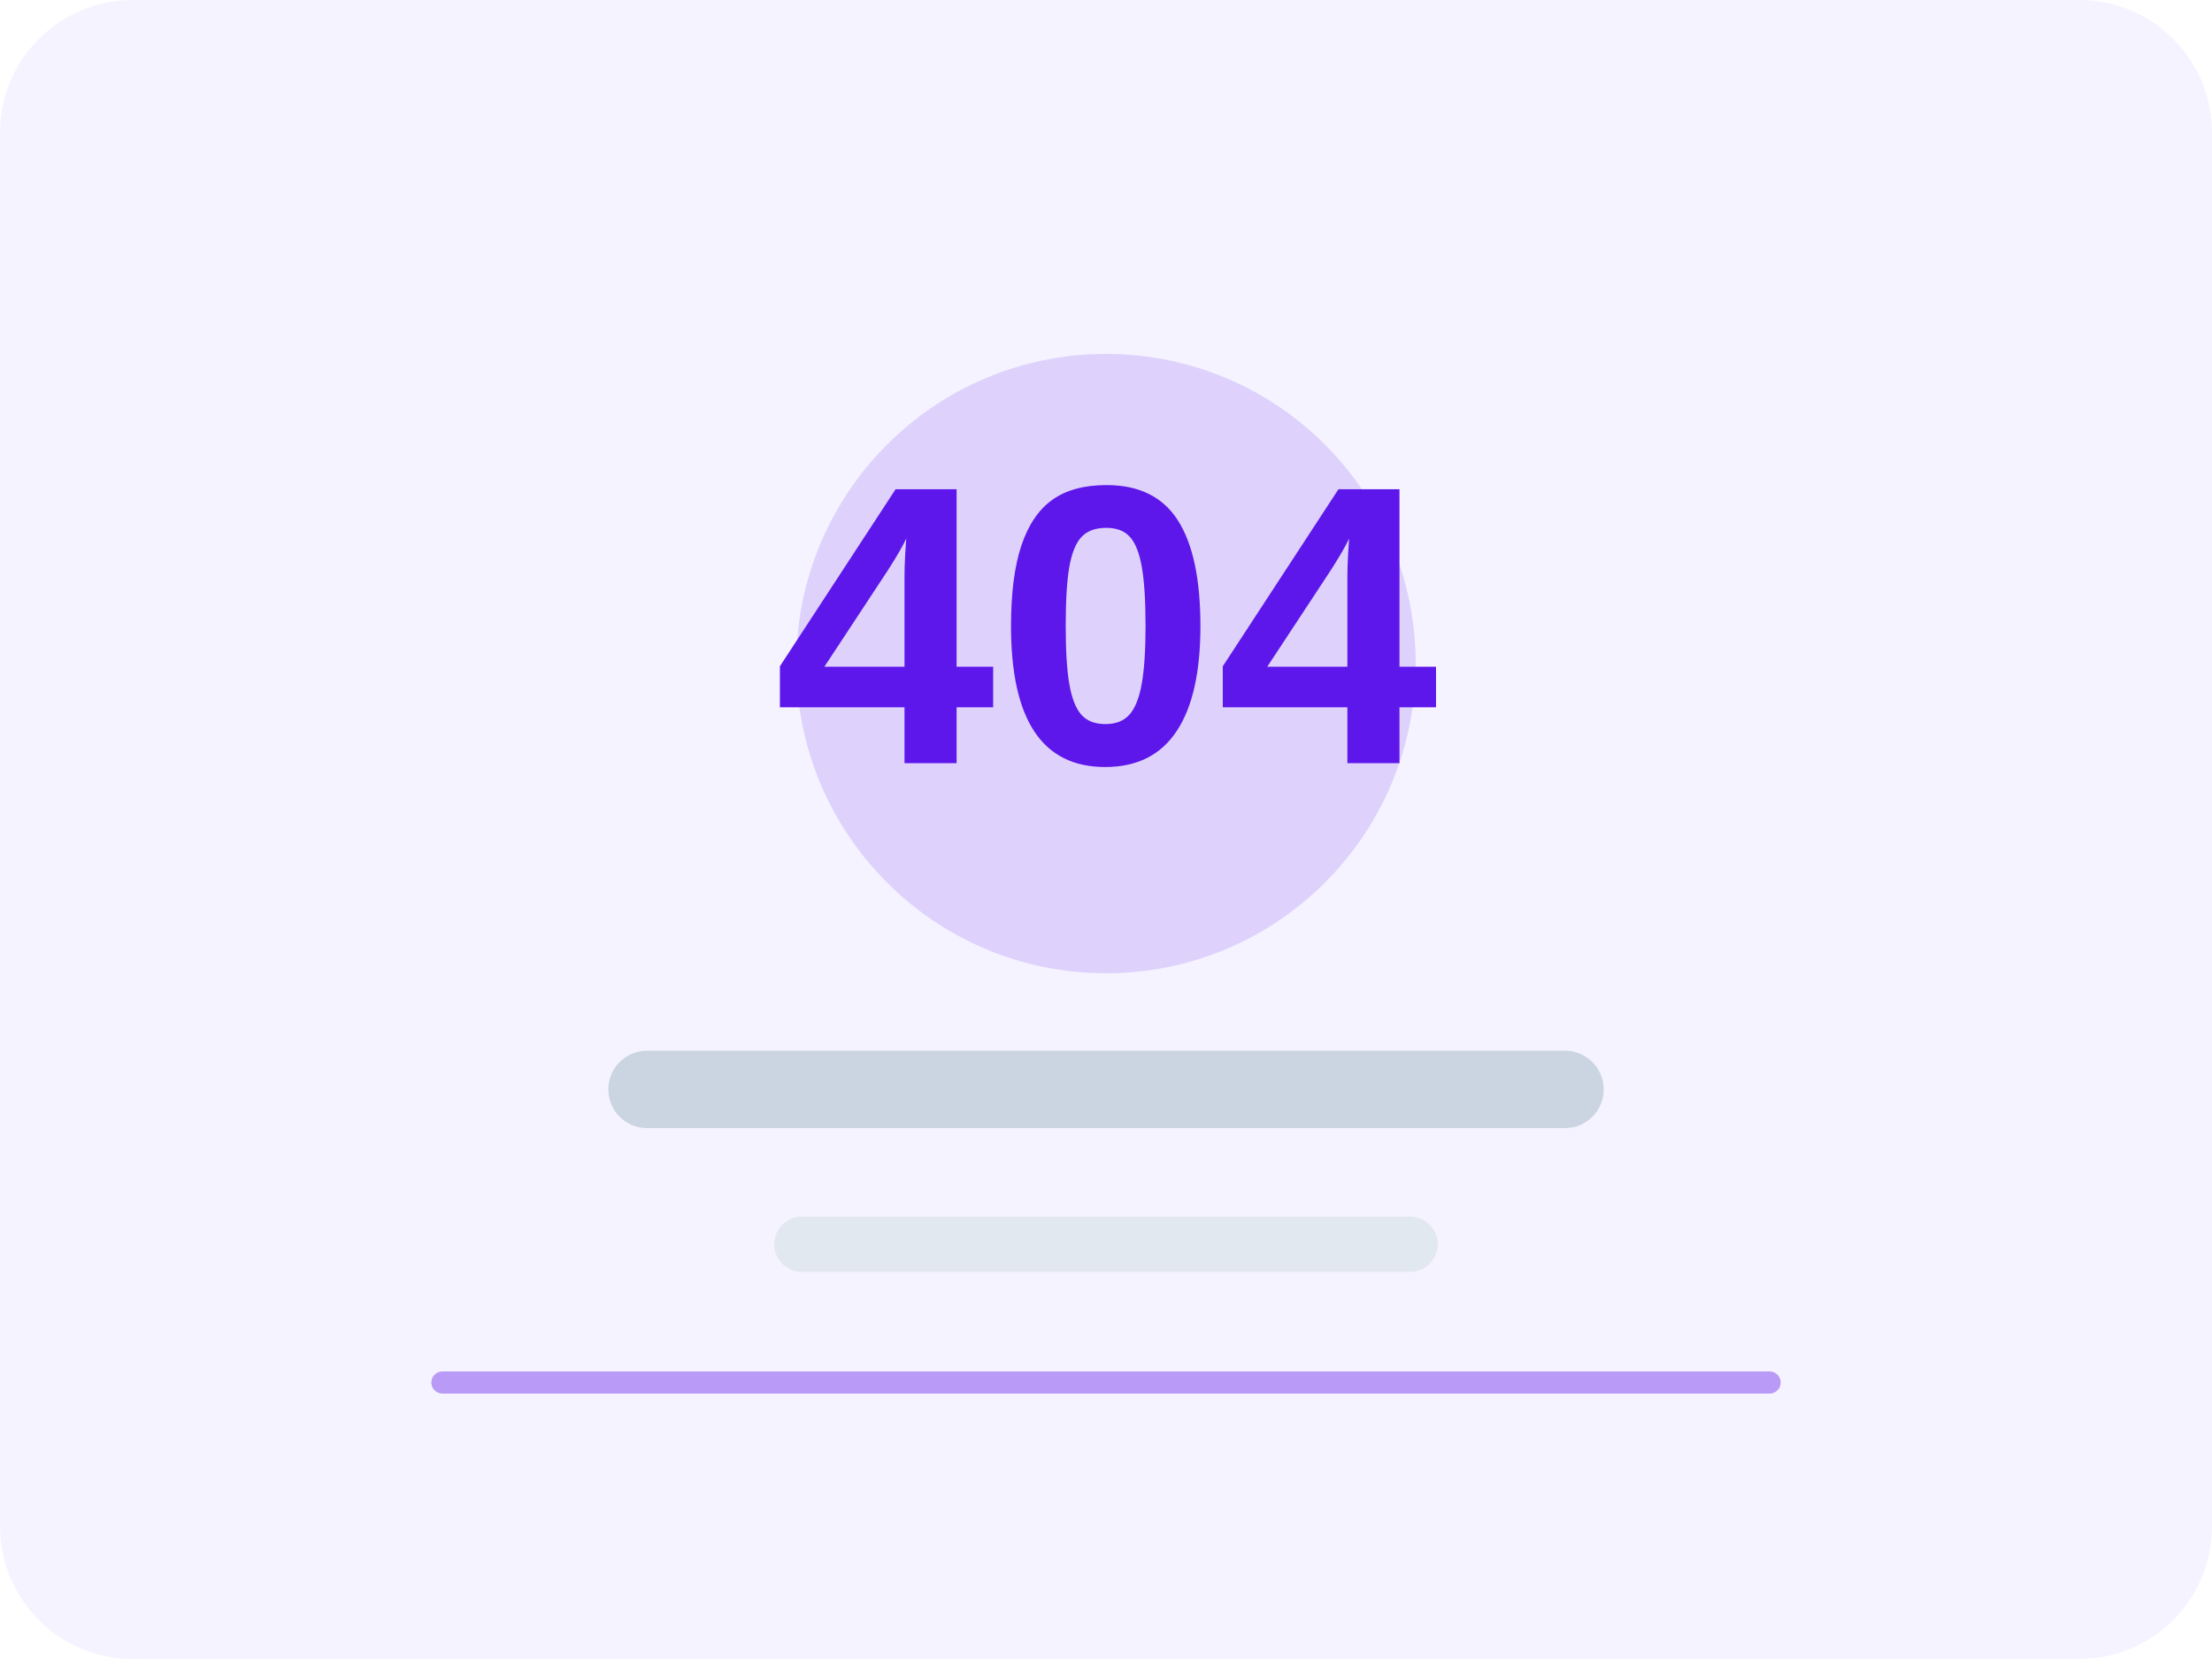
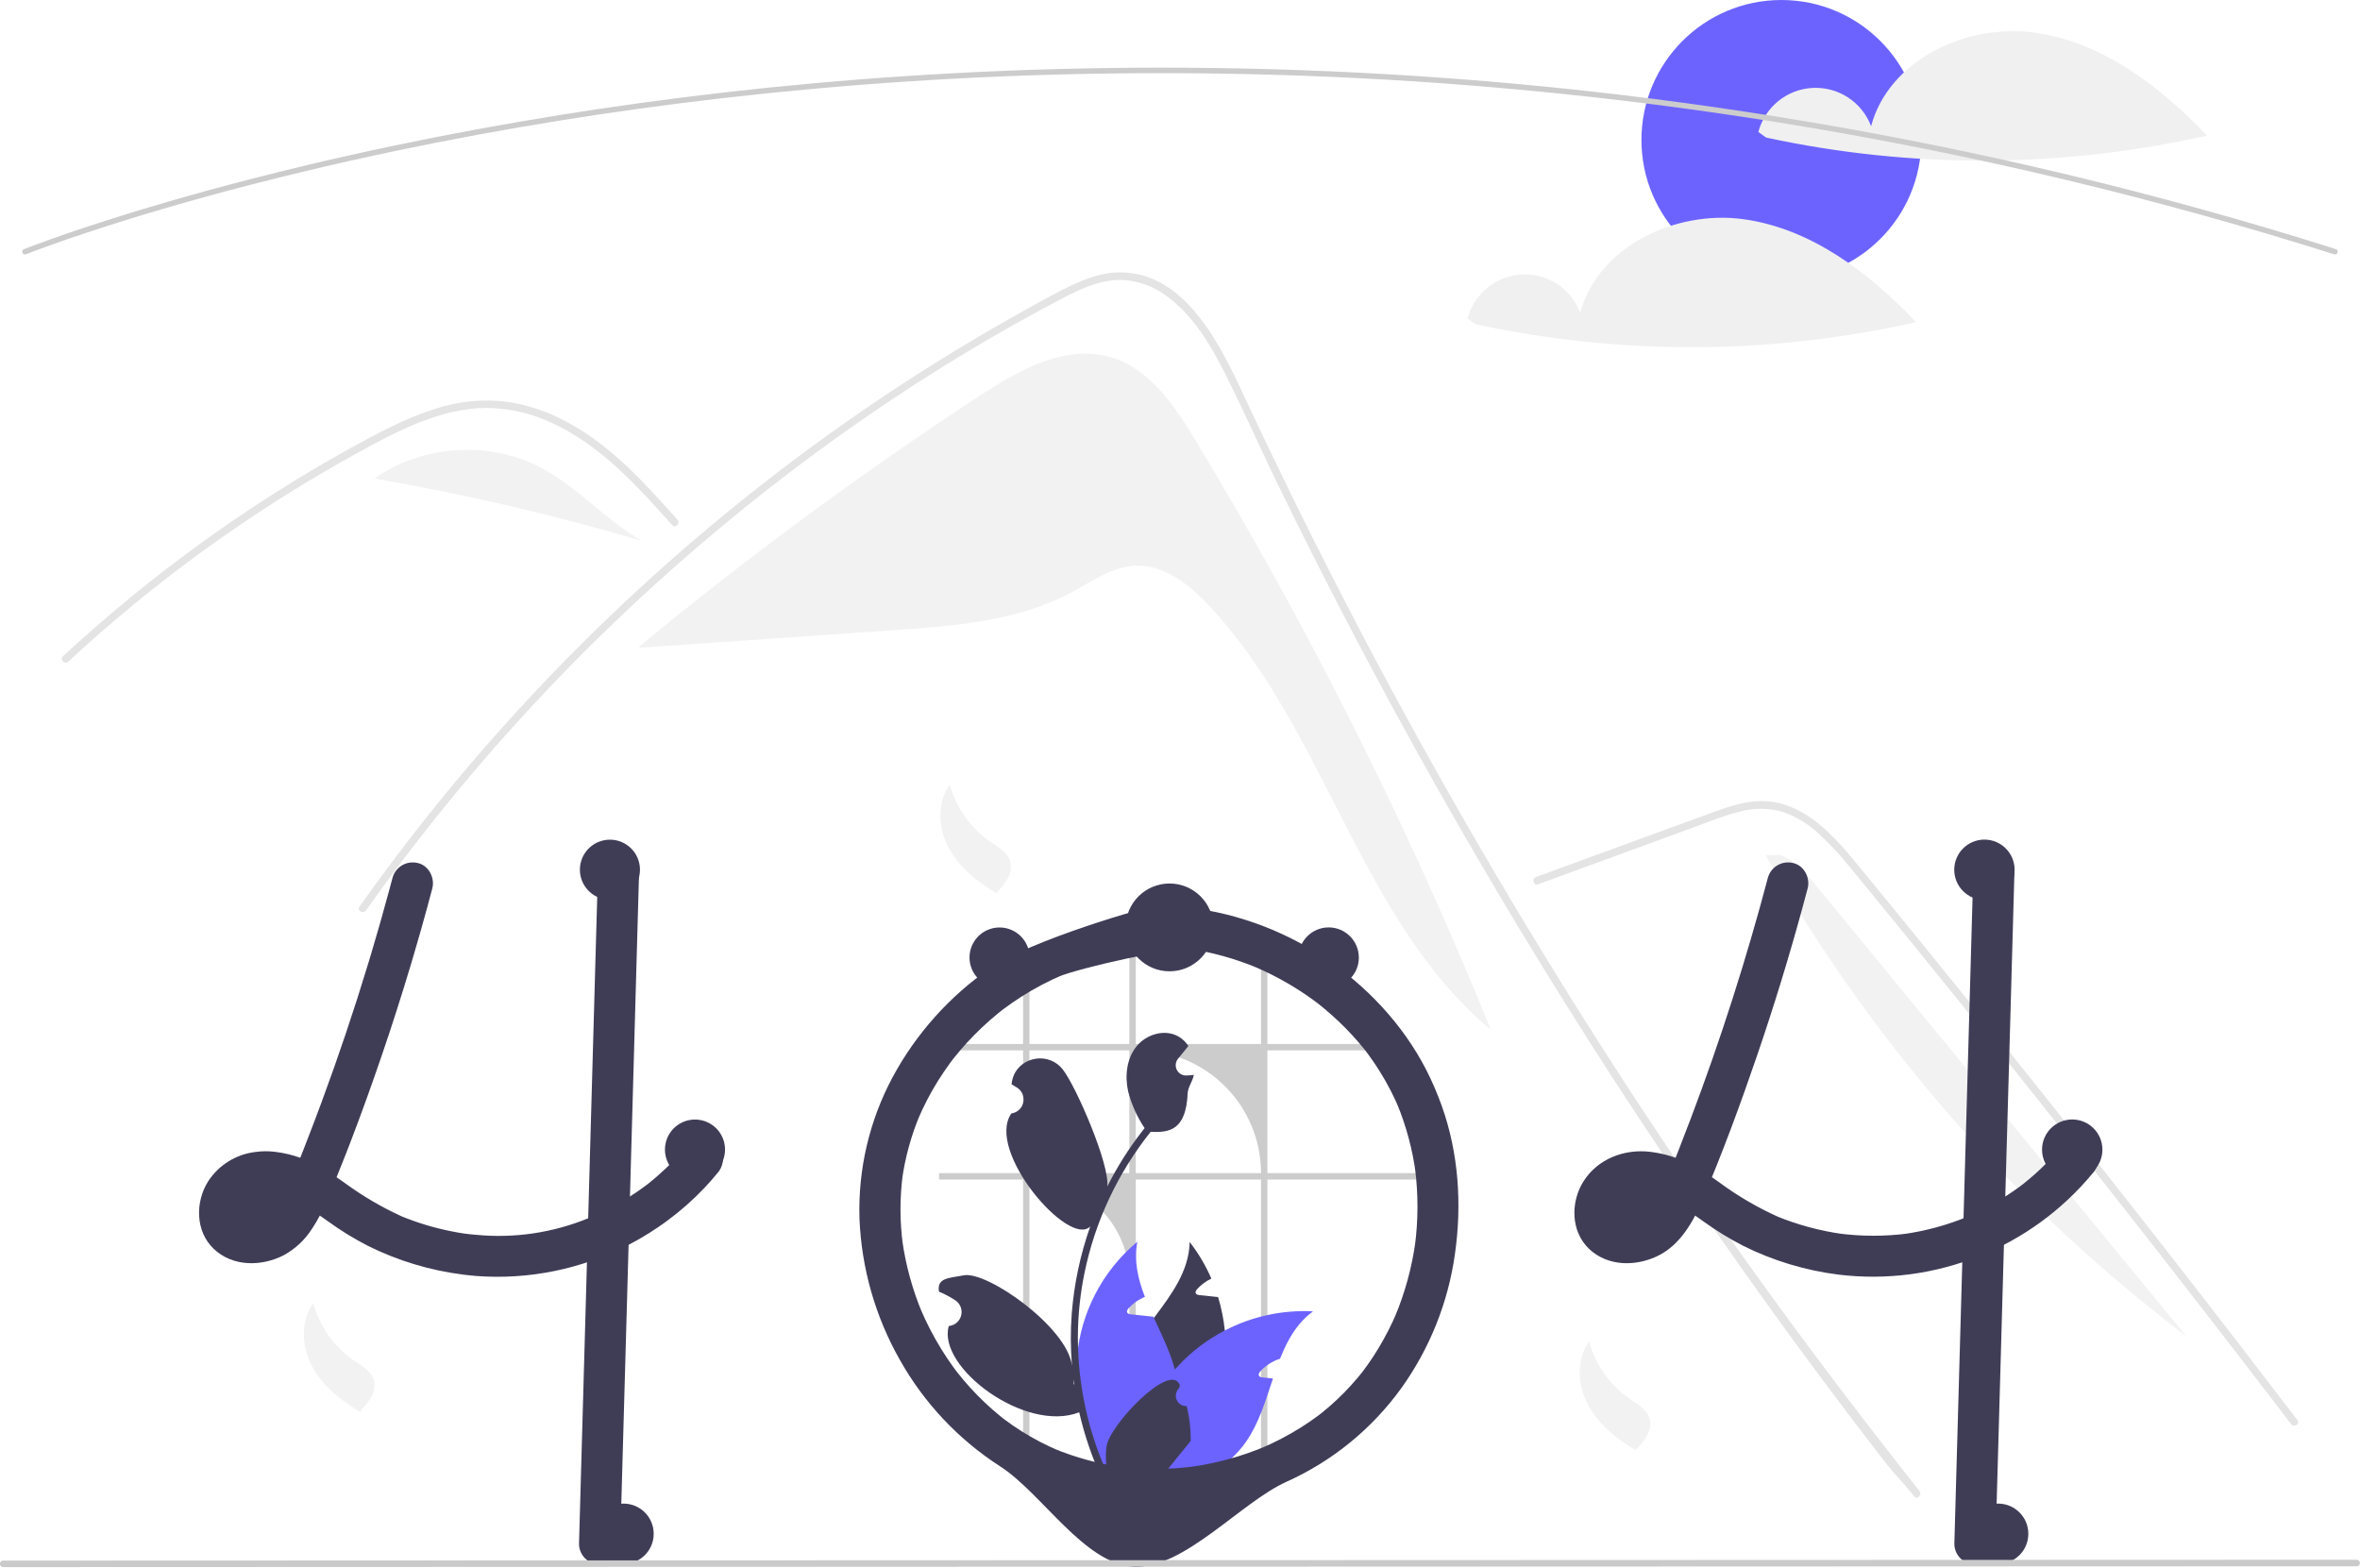
- <svg xmlns="http://www.w3.org/2000/svg" viewBox="0 0 400 300" fill="none">
-   <rect width="400" height="300" rx="24" fill="#F5F3FF" />
-   <circle cx="200" cy="120" r="56" fill="#5e17eb" opacity="0.15" />
-   <text x="200" y="138" text-anchor="middle" font-family="Arial, sans-serif" font-size="72" font-weight="700" fill="#5e17eb">404</text>
-   <rect x="110" y="190" width="180" height="14" rx="7" fill="#CBD5E1" />
-   <rect x="140" y="220" width="120" height="10" rx="5" fill="#E2E8F0" />
-   <path d="M80 250h240" stroke="#5e17eb" stroke-width="4" stroke-linecap="round" opacity="0.4" />
+ <svg xmlns="http://www.w3.org/2000/svg" width="860.131" height="571.148" viewBox="0 0 860.131 571.148" role="img" artist="Katerina Limpitsouni" source="https://undraw.co/">
+   <path d="M605.67,324.953c-7.669-12.684-16.757-26.228-30.99-30.37-16.482-4.796-33.413,4.732-47.775,14.135a1392.157,1392.157,0,0,0-123.893,91.283l.043.492q46.226-3.188,92.451-6.376c22.265-1.535,45.296-3.283,64.972-13.816,7.467-3.997,14.745-9.336,23.206-9.708,10.512-.462,19.677,6.879,26.88,14.549,42.607,45.371,54.937,114.754,102.738,154.616A1516.995,1516.995,0,0,0,605.67,324.953Z" transform="translate(-169.9343 -164.426)" fill="#f2f2f2" />
+   <path d="M867.571,709.781c-4.712-5.95-6.637-7.343-11.285-13.348q-56.764-73.416-106.708-151.792-33.924-53.23-64.483-108.504-14.549-26.278-28.3-52.969-10.67-20.695-20.865-41.638c-1.944-3.988-3.832-7.994-5.711-12.009-4.428-9.442-8.773-18.93-13.439-28.244-5.317-10.616-11.789-21.745-21.553-28.877a29.405,29.405,0,0,0-15.319-5.895c-7.948-.513-15.282,2.769-22.176,6.353-50.439,26.301-97.659,59.276-140.37,96.798A730.778,730.778,0,0,0,303.322,496.247c-1.008,1.439-3.392.064-2.374-1.384q6.009-8.498,12.257-16.813A734.817,734.817,0,0,1,500.805,303.064q18.248-11.826,37.183-22.542c6.362-3.603,12.752-7.16,19.251-10.497,6.371-3.273,13.137-6.215,20.416-6.325,24.77-.385,37.595,27.667,46.405,46.542q4.153,8.911,8.406,17.766,16.075,33.621,33.387,66.628,10.685,20.379,21.837,40.52,34.707,62.718,73.779,122.897c34.506,53.143,68.737,100.089,108.046,149.785C870.596,709.213,868.662,711.175,867.571,709.781Z" transform="translate(-169.9343 -164.426)" fill="#e4e4e4" />
+   <path d="M414.916,355.804c-1.439-1.604-2.869-3.209-4.318-4.813-11.422-12.633-23.679-25.118-39.364-32.361a57.11,57.11,0,0,0-23.927-5.546c-8.562.028-16.932,2.273-24.843,5.418-3.74,1.494-7.398,3.19-11.001,4.996-4.116,2.072-8.159,4.281-12.183,6.509q-11.331,6.27-22.368,13.091-21.961,13.572-42.546,29.216-10.671,8.113-20.902,16.758-9.516,8.031-18.646,16.492c-1.302,1.201-3.245-.743-1.944-1.943,1.604-1.494,3.227-2.979,4.85-4.446q6.875-6.215,13.971-12.193,12.939-10.918,26.549-20.993,21.163-15.676,43.783-29.225,11.304-6.765,22.918-12.963c2.338-1.247,4.703-2.466,7.096-3.621a113.116,113.116,0,0,1,16.868-6.866,60.006,60.006,0,0,1,25.476-2.503,66.327,66.327,0,0,1,23.505,8.131c15.401,8.608,27.346,21.919,38.97,34.909C418.033,355.171,416.099,357.124,414.916,355.804Z" transform="translate(-169.9343 -164.426)" fill="#e4e4e4" />
+   <path d="M730.477,486.711l36.905-13.498,18.323-6.702c5.968-2.183,11.921-4.667,18.09-6.23a28.539,28.539,0,0,1,16.374.209,37.738,37.738,0,0,1,12.771,7.917,103.64,103.64,0,0,1,10.475,11.186c3.989,4.794,7.92,9.639,11.868,14.467q24.441,29.891,48.563,60.041,24.121,30.15,47.92,60.556,23.857,30.48,47.385,61.216,2.882,3.765,5.76,7.534c1.06,1.388,3.449.02,2.375-1.388Q983.582,650.974,959.549,620.184q-24.092-30.864-48.516-61.466-24.424-30.601-49.179-60.937-6.167-7.558-12.354-15.099c-3.48-4.241-6.92-8.527-10.736-12.474-7.005-7.245-15.758-13.648-26.234-13.822-6.16-.102-12.121,1.852-17.844,3.923-6.17,2.232-12.325,4.506-18.486,6.759l-37.163,13.592-9.291,3.398c-1.649.603-.937,3.262.731,2.652Z" transform="translate(-169.9343 -164.426)" fill="#e4e4e4" />
+   <path d="M366.377,334.526c-18.754-9.639-42.771-7.751-60.005,4.291a855.847,855.847,0,0,1,97.371,22.726C390.46,353.759,380.07,341.563,366.377,334.526Z" transform="translate(-169.9343 -164.426)" fill="#f2f2f2" />
+   <path d="M306.188,338.784l-3.61,2.935c1.221-1.027,2.491-1.99,3.795-2.901C306.311,338.807,306.249,338.795,306.188,338.784Z" transform="translate(-169.9343 -164.426)" fill="#f2f2f2" />
+   <path d="M831.549,486.846c-3.633-4.422-7.56-9.052-12.994-10.848l-5.073.2A575.436,575.436,0,0,0,966.749,651.418Q899.149,569.132,831.549,486.846Z" transform="translate(-169.9343 -164.426)" fill="#f2f2f2" />
+   <path d="M516.084,450.367A37.481,37.481,0,0,0,531.015,471.325c2.82,1.92,6.157,3.762,7.122,7.035a8.379,8.379,0,0,1-.874,6.15,24.884,24.884,0,0,1-3.861,5.041l-.137.512c-6.998-4.147-13.656-9.393-17.522-16.551s-4.406-16.539.341-23.145" transform="translate(-169.9343 -164.426)" fill="#f2f2f2" />
+   <path d="M749.084,653.367A37.481,37.481,0,0,0,764.015,674.325c2.82,1.92,6.157,3.762,7.122,7.035a8.379,8.379,0,0,1-.874,6.15,24.884,24.884,0,0,1-3.861,5.041l-.137.512c-6.998-4.147-13.656-9.393-17.522-16.551s-4.406-16.539.341-23.145" transform="translate(-169.9343 -164.426)" fill="#f2f2f2" />
+   <path d="M284.084,639.367A37.481,37.481,0,0,0,299.015,660.325c2.82,1.92,6.157,3.762,7.122,7.035a8.379,8.379,0,0,1-.874,6.15,24.884,24.884,0,0,1-3.861,5.041l-.137.512c-6.998-4.147-13.656-9.393-17.522-16.551s-4.406-16.539.341-23.145" transform="translate(-169.9343 -164.426)" fill="#f2f2f2" />
+   <circle cx="649.249" cy="51" r="51" fill="#6c63ff" />
+   <path d="M911.219,176.296c-24.717-3.341-52.935,10.019-59.341,34.124a21.597,21.597,0,0,0-41.094,2.109l2.83,2.027a372.275,372.275,0,0,0,160.659-.726C957.079,195.76,935.935,179.637,911.219,176.296Z" transform="translate(-169.9343 -164.426)" fill="#f0f0f0" />
+   <path d="M805.219,244.296c-24.717-3.341-52.935,10.019-59.341,34.124a21.597,21.597,0,0,0-41.094,2.109l2.83,2.027a372.275,372.275,0,0,0,160.659-.726C851.079,263.76,829.935,247.637,805.219,244.296Z" transform="translate(-169.9343 -164.426)" fill="#f0f0f0" />
+   <path d="M1020.946,257.154a.982.982,0,0,1-.302-.047C756.237,173.489,523.199,184.424,374.264,208.321c-20.269,3.251-40.591,7.006-60.404,11.161-5.058,1.06-10.306,2.195-15.597,3.378-6.319,1.407-12.554,2.856-18.532,4.306q-3.873.917-7.595,1.849c-3.758.928-7.572,1.895-11.66,2.957-4.568,1.178-9.209,2.413-13.797,3.672a.442.442,0,0,1-.051.015l0.0.001c-5.183,1.415-10.338,2.871-15.323,4.325-2.698.779-5.304,1.548-7.799,2.307-.279.077-.526.151-.776.228l-.536.163c-.311.095-.617.188-.924.275l-.02.006 0.0.001-.812.252c-.968.293-1.912.579-2.841.864-24.545,7.566-38.038,12.949-38.171,13.002a1,1,0,1,1-.744-1.856c.134-.053,13.693-5.463,38.328-13.058.932-.286,1.879-.572,2.85-.866l.754-.234c.026-.01.052-.018.078-.025.305-.087.61-.18.919-.273l.537-.163c.268-.081.531-.161.801-.235,2.479-.754,5.093-1.524,7.798-2.307,4.987-1.455,10.147-2.911,15.334-4.328.016-.006.033-.01.049-.015v-.001c4.604-1.263,9.263-2.503,13.845-3.685,4.094-1.063,7.915-2.032,11.68-2.962q3.738-.93,7.609-1.853c5.985-1.451,12.233-2.902,18.563-4.312,5.299-1.184,10.556-2.322,15.622-3.383,19.843-4.162,40.198-7.923,60.497-11.179C523.096,182.415,756.467,171.463,1021.246,255.201a1.0 1,0,0,1-.301,1.953Z" transform="translate(-169.9343 -164.426)" fill="#ccc" />
+   <path d="M432.923,584.266a6.729,6.729,0,0,0-1.7-2.67,6.43,6.43,0,0,0-.92-.71c-2.61-1.74-6.51-2.13-8.99,0a5.81,5.81,0,0,0-.69.71q-1.11,1.365-2.28,2.67c-1.28,1.46-2.59,2.87-3.96,4.24-.39.38-.78.77-1.18,1.15-.23.23-.46.45-.69.67-.88.84-1.78,1.65-2.69,2.45-.48.43-.96.85-1.45,1.26-.73.61-1.46,1.22-2.2,1.81-.07.05-.14.1-.21.16-.02.01-.03.03-.05.04-.01,0-.02,0-.03.02a.179.179,0,0,0-.07.05c-.22.15-.37.25-.48.34.04-.02.08-.05.12-.07-.18.14-.37.28-.55.42-1.75,1.29-3.54,2.53-5.37,3.69a99.21,99.21,0,0,1-14.22,7.55c-.33.13-.67.27-1.01.4a85.97,85.97,0,0,1-40.85,6.02q-2.13-.165-4.26-.45c-1.64-.24-3.27-.53-4.89-.86a97.932,97.932,0,0,1-18.02-5.44,118.652,118.652,0,0,1-20.66-12.12c-1-.71-2.01-1.42-3.02-2.11,1.15-2.82,2.28-5.64,3.38-8.48.55-1.37,1.08-2.74,1.6-4.12,4.09-10.63,7.93-21.36,11.61-32.13q5.58-16.365,10.53-32.92.51-1.68.99-3.36,2.595-8.745,4.98-17.53c.15-.57.31-1.13.45-1.7q.69-2.52,1.35-5.04c1-3.79-1.26-8.32-5.24-9.23a7.634,7.634,0,0,0-9.22,5.24c-.43,1.62-.86,3.23-1.3,4.85q-3.165,11.745-6.66,23.41-.51,1.68-1.02,3.36-7.71,25.41-16.93,50.31-1.11,3.015-2.25,6.01c-.37.98-.74,1.96-1.12,2.94-.73,1.93-1.48,3.86-2.23,5.79-.43,1.13-.87,2.26-1.31,3.38-.29.71-.57,1.42-.85,2.12a41.809,41.809,0,0,0-8.81-2.12l-.48-.06a27.397,27.397,0,0,0-7.01.06,23.914,23.914,0,0,0-17.24,10.66c-4.77,7.51-4.71,18.25,1.98,24.63,6.89,6.57,17.32,6.52,25.43,2.41a28.351,28.351,0,0,0,10.52-9.86,50.569,50.569,0,0,0,2.74-4.65c.21.14.42.28.63.43.8.56,1.6,1.13,2.39,1.69a111.738,111.738,0,0,0,14.51,8.91,108.359,108.359,0,0,0,34.62,10.47c.27.03.53.07.8.1,1.33.17,2.67.3,4.01.41a103.782,103.782,0,0,0,55.58-11.36q2.175-1.125,4.31-2.36,3.315-1.92,6.48-4.08c1.15-.78,2.27-1.57,3.38-2.4a101.042,101.042,0,0,0,13.51-11.95q2.355-2.475,4.51-5.11a8.061,8.061,0,0,0,2.2-5.3A7.564,7.564,0,0,0,432.923,584.266Zm-165.59,23.82c.21-.15.42-.31.62-.47C267.893,607.766,267.603,607.936,267.333,608.086Zm3.21-3.23c-.23.26-.44.52-.67.78a23.366,23.366,0,0,1-2.25,2.2c-.11.1-.23.2-.35.29a.01.01,0,0,0-.01.01,3.804,3.804,0,0,0-.42.22q-.645.39-1.32.72a17.005,17.005,0,0,1-2.71.75,16.799,16.799,0,0,1-2.13.02h-.02a14.823,14.823,0,0,1-1.45-.4c-.24-.12-.47-.26-.7-.4-.09-.08-.17-.16-.22-.21a2.44,2.44,0,0,1-.27-.29.01.01,0,0,0-.01-.01c-.11-.2-.23-.4-.34-.6a.031.031,0,0,1-.01-.02c-.08-.25-.15-.51-.21-.77a12.511,12.511,0,0,1,.01-1.37,13.467,13.467,0,0,1,.54-1.88,11.068,11.068,0,0,1,.69-1.26c.02-.04.12-.2.23-.38.01-.01.01-.01.01-.02.15-.17.3-.35.46-.51.27-.3.56-.56.85-.83a18.022,18.022,0,0,1,1.75-1.01,19.481,19.481,0,0,1,2.93-.79,24.989,24.989,0,0,1,4.41.04,30.301,30.301,0,0,1,4.1,1.01,36.945,36.945,0,0,1-2.77,4.54C270.623,604.746,270.583,604.806,270.543,604.856Zm-11.12-3.29a2.18,2.18,0,0,1-.31.39A1.409,1.409,0,0,1,259.423,601.566Z" transform="translate(-169.9343 -164.426)" fill="#3f3d56" />
+   <path d="M402.863,482.136q-.135,4.71-.27,9.42-.285,10.455-.59,20.92-.315,11.775-.66,23.54-.165,6.075-.34,12.15-.465,16.365-.92,32.72c-.03,1.13-.07,2.25-.1,3.38q-.225,8.115-.45,16.23-.255,8.805-.5,17.61-.18,6.6-.37,13.21-1.35,47.895-2.7,95.79a7.648,7.648,0,0,1-7.5,7.5,7.561,7.561,0,0,1-7.5-7.5q.75-26.94,1.52-53.88.675-24.36,1.37-48.72.225-8.025.45-16.06.345-12.09.68-24.18c.03-1.13.07-2.25.1-3.38.02-.99.05-1.97.08-2.96q.66-23.475,1.32-46.96.27-9.24.52-18.49.3-10.545.6-21.08c.09-3.09.17-6.17.26-9.26a7.648,7.648,0,0,1,7.5-7.5A7.561,7.561,0,0,1,402.863,482.136Z" transform="translate(-169.9343 -164.426)" fill="#3f3d56" />
+   <path d="M814.291,484.217a893.238,893.238,0,0,1-28.161,87.941c-3.007,7.946-6.083,15.877-9.371,23.712l.756-1.792a54.583,54.583,0,0,1-5.59,10.612q-.229.321-.467.636,1.166-1.49.443-.589c-.254.301-.505.602-.768.895a23.664,23.664,0,0,1-2.249,2.203q-.301.258-.612.504l.938-.729c-.109.257-.873.597-1.111.743a18.254,18.254,0,0,1-2.405,1.219l1.792-.756a19.086,19.086,0,0,1-4.231,1.161l1.994-.268a17.021,17.021,0,0,1-4.298.046l1.994.268a14.002,14.002,0,0,1-3.405-.917l1.792.756a12.012,12.012,0,0,1-1.679-.896c-.271-.177-1.105-.809-.015.025,1.133.866.146.074-.088-.156-.194-.192-.37-.4-.56-.595-.882-.905.996,1.557.397.499a18.182,18.182,0,0,1-.878-1.637l.756,1.792a11.925,11.925,0,0,1-.728-2.651l.268,1.994a13.651,13.651,0,0,1-.003-3.405l-.268,1.994a15.964,15.964,0,0,1,.995-3.68l-.756,1.792a16.729,16.729,0,0,1,1.178-2.298,6.729,6.729,0,0,1,.729-1.071c.049.016-1.269,1.513-.569.757.183-.198.354-.406.539-.602.296-.314.614-.601.926-.898,1.045-.994-1.462.966-.257.179a19.049,19.049,0,0,1,2.749-1.499l-1.792.756a20.311,20.311,0,0,1,4.995-1.34l-1.994.268a25.628,25.628,0,0,1,6.461.076l-1.994-.268a33.211,33.211,0,0,1,7.892,2.22l-1.792-.756c5.39,2.314,10.163,5.749,14.928,9.118a111.95,111.95,0,0,0,14.506,8.906,108.388,108.388,0,0,0,34.622,10.474,103.933,103.933,0,0,0,92.586-36.752,8.078,8.078,0,0,0,2.197-5.303,7.632,7.632,0,0,0-2.197-5.303c-2.752-2.526-7.949-3.239-10.607,0a95.636,95.636,0,0,1-8.107,8.727q-2.017,1.914-4.142,3.71-1.214,1.026-2.461,2.011c-.393.311-1.619,1.138.263-.197-.431.306-.845.64-1.271.955a99.269,99.269,0,0,1-20.332,11.565l1.792-.756a96.836,96.836,0,0,1-24.171,6.622l1.994-.268a97.643,97.643,0,0,1-25.754-.038l1.994.268a99.8,99.8,0,0,1-24.857-6.77l1.792.756a116.025,116.025,0,0,1-21.736-12.591,86.877,86.877,0,0,0-11.113-6.994,42.824,42.824,0,0,0-14.438-4.389c-9.439-1.111-19.057,2.566-24.246,10.72-4.776,7.505-4.714,18.244,1.974,24.625,6.888,6.572,17.318,6.517,25.436,2.406,7.817-3.959,12.513-12.185,15.815-19.942,7.431-17.455,14.01-35.314,20.14-53.263q9.097-26.637,16.499-53.813.917-3.366,1.807-6.739c1.001-3.789-1.261-8.32-5.238-9.226a7.633,7.633,0,0,0-9.226,5.238Z" transform="translate(-169.9343 -164.426)" fill="#3f3d56" />
+   <path d="M889.124,482.136l-2.7,95.793-2.685,95.294-1.518,53.884a7.565,7.565,0,0,0,7.5,7.5,7.649,7.649,0,0,0,7.5-7.5l2.7-95.793,2.685-95.294,1.518-53.884a7.565,7.565,0,0,0-7.5-7.5,7.649,7.649,0,0,0-7.5,7.5Z" transform="translate(-169.9343 -164.426)" fill="#3f3d56" />
+   <path d="M629.526,700.361h2.329V594.319h54.329v-2.323H631.855V547.252H673.81q-.923-1.173-1.899-2.317H631.855V515.382c-.77-.328-1.547-.645-2.329-.944V544.935h-45.652V507.07c-.782.036-1.553.09-2.329.155v37.71h-36.42V516.684c-.782.346-1.553.711-2.317,1.093V544.935h-30.616v2.317h30.616v44.744h-30.616v2.323h30.616V700.361h2.317V594.319a36.413,36.413,0,0,1,36.42,36.42v69.622h2.329V594.319h45.652Zm-84.401-108.365V547.252h36.42v44.744Zm38.749,0V547.252h.914a44.741,44.741,0,0,1,44.738,44.744Z" transform="translate(-169.9343 -164.426)" opacity="0.2" />
+   <path d="M615.303,668.566a63.059,63.059,0,0,1-20.05,33.7c-.74.64-1.48,1.26-2.25,1.87q-2.805.255-5.57.52c-1.53.14-3.04.29-4.54.43l-.27.03-.19-1.64-.76-6.64a37.623,37.623,0,0,1-3.3-32.44c2.64-7.12,7.42-13.41,12.12-19.65,6.49-8.62,12.8-17.14,13.03-27.65a60.544,60.544,0,0,1,7.9,13.33,16.432,16.432,0,0,0-5.12,3.77c-.41.45-.82,1.08-.54,1.62.24.46.84.57,1.36.63,1.25.13,2.51.26,3.76.39,1,.11,2,.21,3,.32a63.99,63.99,0,0,1,2.45,12.18A61.189,61.189,0,0,1,615.303,668.566Z" transform="translate(-169.9343 -164.426)" fill="#3f3d56" />
+   <path d="M648.503,642.356c-5.9,4.29-9.35,10.46-12.03,17.26a16.628,16.628,0,0,0-7.17,4.58c-.41.45-.82,1.08-.54,1.62.24.46.84.57,1.36.63,1.25.13,2.51.26,3.76.39-2.68,8.04-5.14,16.36-9.88,23.15a36.989,36.989,0,0,1-12.03,10.91,38.492,38.492,0,0,1-4.02,1.99q-7.62.585-14.95,1.25-2.805.255-5.57.52c-1.53.14-3.04.29-4.54.43q-.015-.825,0-1.65a63.304,63.304,0,0,1,15.25-39.86c.45-.52.91-1.03,1.38-1.54a61.792,61.792,0,0,1,16.81-12.7A62.654,62.654,0,0,1,648.503,642.356Z" transform="translate(-169.9343 -164.426)" fill="#6c63ff" />
+   <path d="M589.163,699.526l-1.15,3.4-.58,1.73c-1.53.14-3.04.29-4.54.43l-.27.03c-1.66.17-3.31.34-4.96.51-.43-.5-.86-1.01-1.28-1.53a62.03,62.03,0,0,1,8.07-87.11c-1.32,6.91.22,13.53,2.75,20.1-.27.11-.53.22-.78.34a16.432,16.432,0,0,0-5.12,3.77c-.41.45-.82,1.08-.54,1.62.24.46.84.57,1.36.63,1.25.13,2.51.26,3.76.39,1,.11,2,.21,3,.32q.705.075,1.41.15c.07.15.13.29.2.44,2.85,6.18,5.92,12.39,7.65,18.83a43.666,43.666,0,0,1,1.02,4.91A37.604,37.604,0,0,1,589.163,699.526Z" transform="translate(-169.9343 -164.426)" fill="#6c63ff" />
+   <path d="M689.821,554.487c-8.609-16.792-21.946-30.921-37.632-41.304a114.237,114.237,0,0,0-52.563-18.38q-3.69-.335-7.399-.393c-2.921-.044-46.866,12.632-61.587,22.982a114.295,114.295,0,0,0-35.333,39.527,102.5,102.5,0,0,0-12.126,51.633,113.564,113.564,0,0,0,14.703,51.476,110.475,110.475,0,0,0,36.444,38.746C549.667,708.561,565.074,734.51,583.183,735.426c18.246.923,39.054-23.555,55.695-30.987a104.425,104.425,0,0,0,41.726-34.005,110.25,110.25,0,0,0,19.599-48.948c2.574-18.083,1.374-36.733-4.801-54.016a111.86,111.86,0,0,0-5.58-12.983c-1.78-3.505-6.996-4.796-10.261-2.691a7.68,7.68,0,0,0-2.691,10.261q1.568,3.088,2.915,6.278l-.756-1.792a101.151,101.151,0,0,1,6.876,25.538l-.268-1.994a109.229,109.229,0,0,1-.066,28.683l.268-1.994a109.734,109.734,0,0,1-7.555,27.674l.756-1.792a104.212,104.212,0,0,1-6.672,13.098q-1.923,3.186-4.081,6.222c-.632.888-1.283,1.761-1.939,2.631-.856,1.136,1.167-1.483.282-.369-.151.19-.3.38-.452.569q-.681.852-1.382,1.688a93.613,93.613,0,0,1-10.176,10.384q-1.366,1.192-2.778,2.331c-.469.378-.932.773-1.421,1.125.019-.013,1.58-1.199.656-.511-.29.216-.579.436-.87.652q-2.91,2.156-5.974,4.092a103.485,103.485,0,0,1-14.756,7.713l1.792-.756a109.215,109.215,0,0,1-27.597,7.552l1.994-.268a108.154,108.154,0,0,1-28.589.051l1.994.268a99.835,99.835,0,0,1-25.095-6.784l1.792.756a93.643,93.643,0,0,1-13.416-6.991q-3.174-2-6.184-4.247c-.286-.214-.57-.43-.855-.645-.915-.691.658.51.67.518a19.169,19.169,0,0,1-1.535-1.225q-1.454-1.184-2.861-2.422a101.989,101.989,0,0,1-10.493-10.709q-1.213-1.434-2.374-2.911c-.335-.426-.947-1.29.404.529-.178-.239-.362-.474-.542-.712q-.647-.858-1.276-1.728-2.203-3.048-4.188-6.246a109.29,109.29,0,0,1-7.805-15.108l.756,1.792a106.588,106.588,0,0,1-7.34-26.837l.268,1.994a97.866,97.866,0,0,1-.048-25.636l-.268,1.994A94.673,94.673,0,0,1,505.276,570.55l-.756,1.792a101.557,101.557,0,0,1,7.195-13.856q2.066-3.323,4.378-6.485.525-.718,1.062-1.428c.324-.428,1.215-1.493-.305.388.149-.184.293-.374.439-.56q1.269-1.608,2.6-3.165A107.402,107.402,0,0,1,530.772,536.215q1.474-1.292,2.995-2.529.691-.562,1.391-1.113c.187-.147.376-.291.562-.439-1.997,1.59-.555.433-.102.093q3.134-2.348,6.435-4.461a103.644,103.644,0,0,1,15.387-8.108l-1.792.756c7.76-3.258,42.141-10.949,48.394-10.11l-1.994-.268A106.225,106.225,0,0,1,628.768,517.419l-1.792-.756a110.313,110.313,0,0,1,12.6,6.329q3.043,1.784,5.967,3.763,1.384.937,2.738,1.915.677.489,1.346.989c.248.185.494.373.741.558,1.039.779-1.431-1.128-.342-.267a110.843,110.843,0,0,1,10.368,9.253q2.401,2.445,4.637,5.045,1.147,1.334,2.246,2.708c.364.455,1.605,2.101.084.085.372.493.747.982,1.114,1.479a97.977,97.977,0,0,1,8.392,13.538c1.793,3.498,6.987,4.802,10.261,2.691A7.677,7.677,0,0,0,689.821,554.487Z" transform="translate(-169.9343 -164.426)" fill="#3f3d56" />
+   <path d="M602.431,676.882a3.78,3.78,0,0,1-2.739-6.551c.095-.379.164-.651.259-1.03q-.051-.124-.103-.247c-3.48-8.298-25.685,14.833-26.645,22.632a30.029,30.029,0,0,0,.527,10.328A120.392,120.392,0,0,1,562.778,652.01a116.202,116.202,0,0,1,.721-12.963q.597-5.293,1.657-10.511a121.787,121.787,0,0,1,24.151-51.616c6.874.384,12.898-.663,13.48-13.985.103-2.37,1.861-4.422,2.248-6.756-.656.086-1.323.14-1.979.183-.204.011-.42.021-.624.032l-.077.003a3.745,3.745,0,0,1-3.076-6.101q.425-.523.851-1.046c.43-.538.871-1.065,1.302-1.603a1.865,1.865,0,0,0,.14-.161c.495-.613.99-1.216,1.485-1.829a10.829,10.829,0,0,0-3.55-3.432c-4.959-2.905-11.801-.893-15.384,3.593-3.593,4.486-4.271,10.779-3.023,16.384a43.398,43.398,0,0,0,6.003,13.383c-.269.344-.549.678-.818,1.022a122.574,122.574,0,0,0-12.794,20.268c1.016-7.939-11.412-36.608-16.218-42.681-5.773-7.294-17.611-4.111-18.628,5.136q-.015.134-.029.268,1.071.604,2.096,1.282a5.127,5.127,0,0,1-2.067,9.33l-.105.016c-9.556,13.644,21.077,49.155,28.745,41.181a125.11,125.11,0,0,0-6.734,31.693,118.664,118.664,0,0,0,.086,19.16l-.032-.226C558.902,648.154,529.674,627.514,521.139,629.233c-4.917.99-9.76.765-9.013,5.725q.018.119.036.237a34.442,34.442,0,0,1,3.862,1.861q1.071.604,2.096,1.282a5.127,5.127,0,0,1-2.067,9.33l-.105.016c-.075.011-.14.022-.215.032-4.35,14.966,27.907,39.12,47.518,31.435h.011a125.075,125.075,0,0,0,8.402,24.528H601.679c.108-.334.204-.678.301-1.011a34.102,34.102,0,0,1-8.305-.495c2.227-2.733,4.454-5.487,6.681-8.219a1.861,1.861,0,0,0,.14-.161c1.13-1.398,2.27-2.786,3.399-4.185l.001-.002a49.952,49.952,0,0,0-1.464-12.725Zm-34.371-67.613.016-.021-.016.043Zm-6.648,59.932-.258-.581c.011-.42.011-.839,0-1.269,0-.118-.021-.237-.021-.355.097.742.183,1.485.29,2.227Z" transform="translate(-169.9343 -164.426)" fill="#3f3d56" />
+   <circle cx="95.249" cy="439" r="11" fill="#3f3d56" />
+   <circle cx="227.249" cy="559" r="11" fill="#3f3d56" />
+   <circle cx="728.249" cy="559" r="11" fill="#3f3d56" />
+   <circle cx="755.249" cy="419" r="11" fill="#3f3d56" />
+   <circle cx="723.249" cy="317" r="11" fill="#3f3d56" />
+   <path d="M434.183,583.426a10.949,10.949,0,1,1-.21-2.16A10.992,10.992,0,0,1,434.183,583.426Z" transform="translate(-169.9343 -164.426)" fill="#3f3d56" />
+   <circle cx="484.249" cy="349" r="11" fill="#3f3d56" />
+   <path d="M545.183,513.426a10.949,10.949,0,1,1-.21-2.16A10.992,10.992,0,0,1,545.183,513.426Z" transform="translate(-169.9343 -164.426)" fill="#3f3d56" />
+   <path d="M403.183,481.426a10.949,10.949,0,1,1-.21-2.16A10.992,10.992,0,0,1,403.183,481.426Z" transform="translate(-169.9343 -164.426)" fill="#3f3d56" />
+   <circle cx="599.249" cy="443" r="11" fill="#3f3d56" />
+   <circle cx="426.249" cy="338" r="16" fill="#3f3d56" />
+   <path d="M1028.875,735.267l-857.75.307a1.191,1.191,0,1,1,0-2.381l857.75-.307a1.191,1.191,0,0,1,0,2.381Z" transform="translate(-169.9343 -164.426)" fill="#cacaca" />
</svg>
